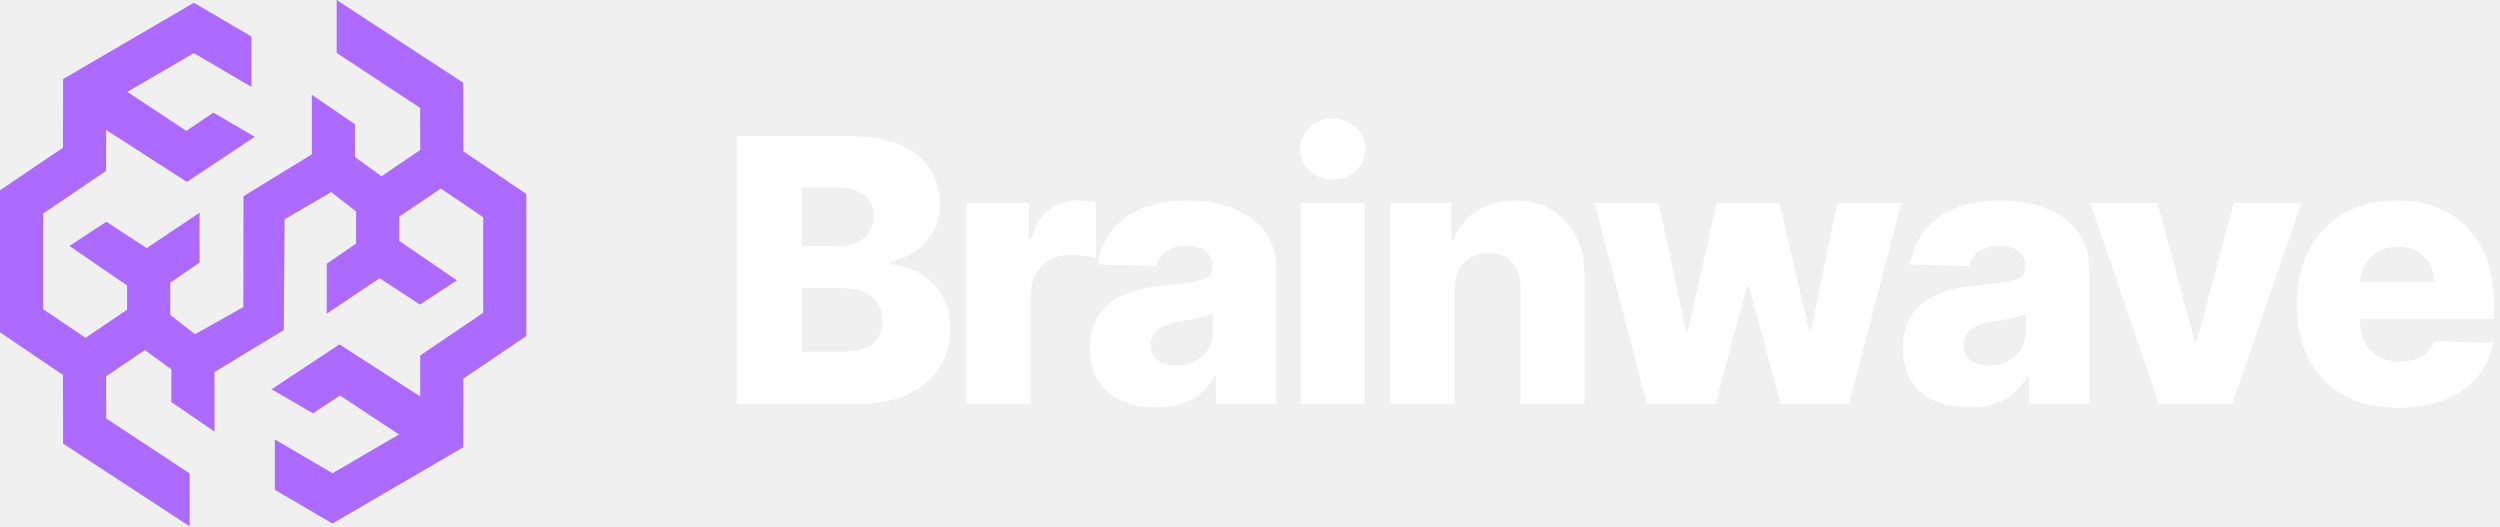
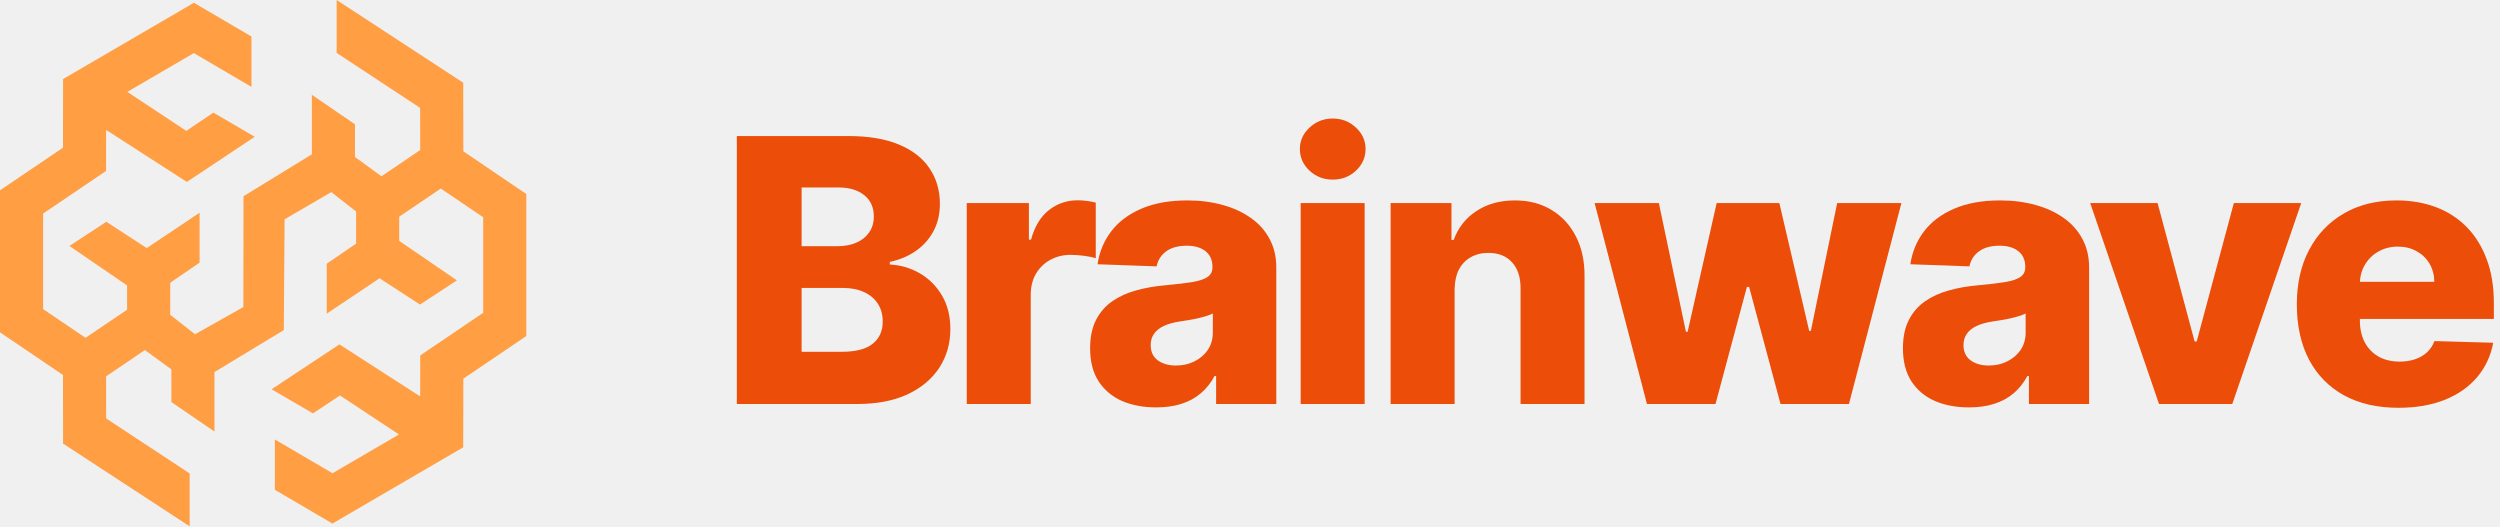
<svg xmlns="http://www.w3.org/2000/svg" width="190" height="40" viewBox="0 0 190 40">
  <g fill="none" fill-rule="evenodd">
-     <path fill="#FFF" fill-rule="nonzero" d="M56 30.704 56 10.34 64.492 10.34C66.016 10.34 67.292 10.556 68.32 10.986 69.354 11.417 70.129 12.021 70.646 12.796 71.17 13.572 71.432 14.47 71.432 15.491 71.432 16.266 71.269 16.959 70.945 17.569 70.62 18.172 70.172 18.673 69.602 19.07 69.032 19.468 68.373 19.746 67.624 19.905L67.624 20.104C68.445 20.144 69.204 20.366 69.901 20.771 70.603 21.175 71.167 21.738 71.591 22.461 72.015 23.177 72.227 24.025 72.227 25.006 72.227 26.1 71.949 27.078 71.392 27.94 70.835 28.795 70.03 29.471 68.976 29.968 67.922 30.459 66.642 30.704 65.138 30.704L56 30.704ZM60.922 26.736 63.965 26.736C65.032 26.736 65.817 26.534 66.321 26.13 66.831 25.726 67.087 25.162 67.087 24.44 67.087 23.916 66.964 23.465 66.719 23.087 66.474 22.703 66.126 22.408 65.675 22.202 65.224 21.99 64.684 21.884 64.054 21.884L60.922 21.884 60.922 26.736ZM60.922 18.712 63.646 18.712C64.183 18.712 64.66 18.623 65.078 18.444 65.496 18.265 65.82 18.006 66.053 17.668 66.291 17.33 66.41 16.923 66.41 16.445 66.41 15.762 66.169 15.226 65.685 14.835 65.201 14.443 64.548 14.248 63.726 14.248L60.922 14.248 60.922 18.712ZM73.474 30.704 73.474 15.431 78.197 15.431 78.197 18.215 78.356 18.215C78.634 17.208 79.088 16.459 79.718 15.968 80.348 15.471 81.08 15.222 81.915 15.222 82.141 15.222 82.373 15.239 82.612 15.272 82.85 15.299 83.072 15.342 83.278 15.401L83.278 19.627C83.046 19.548 82.741 19.485 82.363 19.438 81.992 19.392 81.66 19.369 81.369 19.369 80.792 19.369 80.272 19.498 79.808 19.756 79.35 20.008 78.989 20.363 78.724 20.82 78.465 21.271 78.336 21.801 78.336 22.411L78.336 30.704 73.474 30.704ZM87.87 30.962C86.896 30.962 86.031 30.8 85.275 30.475 84.526 30.144 83.933 29.646 83.495 28.984 83.064 28.314 82.849 27.476 82.849 26.468 82.849 25.62 82.998 24.904 83.296 24.32 83.594 23.737 84.005 23.263 84.529 22.898 85.053 22.534 85.656 22.259 86.339 22.073 87.022 21.881 87.751 21.752 88.526 21.685 89.395 21.606 90.094 21.523 90.624 21.437 91.155 21.344 91.539 21.215 91.778 21.049 92.023 20.877 92.146 20.635 92.146 20.323L92.146 20.273C92.146 19.763 91.97 19.369 91.619 19.09 91.267 18.812 90.793 18.673 90.197 18.673 89.554 18.673 89.037 18.812 88.646 19.09 88.255 19.369 88.006 19.753 87.9 20.244L83.415 20.084C83.548 19.157 83.889 18.328 84.44 17.599 84.996 16.863 85.759 16.286 86.727 15.869 87.701 15.444 88.871 15.232 90.237 15.232 91.211 15.232 92.109 15.348 92.931 15.58 93.753 15.806 94.469 16.137 95.079 16.575 95.689 17.005 96.159 17.536 96.491 18.166 96.829 18.795 96.998 19.514 96.998 20.323L96.998 30.704 92.424 30.704 92.424 28.576 92.305 28.576C92.033 29.093 91.685 29.53 91.261 29.889 90.843 30.247 90.349 30.515 89.779 30.694 89.216 30.873 88.579 30.962 87.87 30.962ZM89.371 27.78C89.895 27.78 90.366 27.674 90.783 27.462 91.208 27.25 91.546 26.959 91.798 26.587 92.049 26.209 92.175 25.772 92.175 25.275L92.175 23.823C92.036 23.896 91.867 23.962 91.668 24.022 91.476 24.082 91.264 24.138 91.032 24.191 90.8 24.244 90.561 24.291 90.316 24.33 90.071 24.37 89.835 24.407 89.61 24.44 89.153 24.512 88.762 24.625 88.437 24.778 88.119 24.93 87.873 25.129 87.701 25.374 87.535 25.613 87.453 25.898 87.453 26.229 87.453 26.733 87.632 27.118 87.989 27.383 88.354 27.648 88.815 27.78 89.371 27.78ZM98.851 30.704 98.851 15.431 103.713 15.431 103.713 30.704 98.851 30.704ZM101.287 13.651C100.604 13.651 100.018 13.426 99.527 12.975 99.037 12.518 98.791 11.968 98.791 11.325 98.791 10.688 99.037 10.145 99.527 9.694 100.018 9.236 100.604 9.008 101.287 9.008 101.976 9.008 102.563 9.236 103.047 9.694 103.537 10.145 103.783 10.688 103.783 11.325 103.783 11.968 103.537 12.518 103.047 12.975 102.563 13.426 101.976 13.651 101.287 13.651ZM110.55 21.994 110.55 30.704 105.688 30.704 105.688 15.431 110.312 15.431 110.312 18.235 110.481 18.235C110.819 17.3 111.395 16.568 112.211 16.038 113.026 15.501 113.997 15.232 115.124 15.232 116.198 15.232 117.129 15.474 117.918 15.958 118.714 16.435 119.33 17.105 119.768 17.967 120.212 18.822 120.43 19.823 120.424 20.97L120.424 30.704 115.562 30.704 115.562 21.924C115.568 21.076 115.353 20.413 114.915 19.935 114.484 19.458 113.884 19.22 113.116 19.22 112.605 19.22 112.154 19.332 111.763 19.558 111.379 19.776 111.08 20.091 110.868 20.502 110.663 20.913 110.557 21.41 110.55 21.994Z" />
-     <polygon fill="#FFF" fill-rule="nonzero" points="125.168 30.704 121.19 15.431 126.073 15.431 128.131 25.215 128.26 25.215 130.467 15.431 135.23 15.431 137.497 25.146 137.627 25.146 139.625 15.431 144.507 15.431 140.52 30.704 135.32 30.704 132.933 21.805 132.764 21.805 130.378 30.704" />
-     <path fill="#FFF" fill-rule="nonzero" d="M149.644,30.962 C148.67,30.962 147.805,30.8 147.049,30.475 C146.3,30.144 145.706,29.646 145.269,28.984 C144.838,28.314 144.623,27.476 144.623,26.468 C144.623,25.62 144.772,24.904 145.07,24.32 C145.368,23.737 145.779,23.263 146.303,22.898 C146.827,22.534 147.43,22.259 148.113,22.073 C148.796,21.881 149.525,21.752 150.3,21.685 C151.169,21.606 151.868,21.523 152.398,21.437 C152.929,21.344 153.313,21.215 153.552,21.049 C153.797,20.877 153.92,20.635 153.92,20.323 L153.92,20.273 C153.92,19.763 153.744,19.369 153.393,19.09 C153.041,18.812 152.567,18.673 151.971,18.673 C151.328,18.673 150.811,18.812 150.42,19.09 C150.028,19.369 149.78,19.753 149.674,20.244 L145.189,20.084 C145.322,19.157 145.663,18.328 146.214,17.599 C146.77,16.863 147.533,16.286 148.501,15.869 C149.475,15.444 150.645,15.232 152.01,15.232 C152.985,15.232 153.883,15.348 154.705,15.58 C155.527,15.806 156.243,16.137 156.853,16.575 C157.463,17.005 157.933,17.536 158.265,18.166 C158.603,18.795 158.772,19.514 158.772,20.323 L158.772,30.704 L154.198,30.704 L154.198,28.576 L154.079,28.576 C153.807,29.093 153.459,29.53 153.035,29.889 C152.617,30.247 152.123,30.515 151.553,30.694 C150.99,30.873 150.353,30.962 149.644,30.962 Z M151.145,27.78 C151.669,27.78 152.14,27.674 152.557,27.462 C152.982,27.25 153.32,26.959 153.572,26.587 C153.823,26.209 153.949,25.772 153.949,25.275 L153.949,23.823 C153.81,23.896 153.641,23.962 153.442,24.022 C153.25,24.082 153.038,24.138 152.806,24.191 C152.574,24.244 152.335,24.291 152.09,24.33 C151.845,24.37 151.609,24.407 151.384,24.44 C150.927,24.512 150.536,24.625 150.211,24.778 C149.893,24.93 149.647,25.129 149.475,25.374 C149.309,25.613 149.226,25.898 149.226,26.229 C149.226,26.733 149.405,27.118 149.763,27.383 C150.128,27.648 150.589,27.78 151.145,27.78 Z" />
-     <polygon fill="#FFF" fill-rule="nonzero" points="174.893 15.431 169.653 30.704 164.085 30.704 158.855 15.431 163.976 15.431 166.79 25.951 166.949 25.951 169.773 15.431" />
-     <path fill="#FFF" fill-rule="nonzero" d="M182.285,30.992 C180.687,30.992 179.308,30.677 178.148,30.048 C176.995,29.411 176.107,28.506 175.484,27.333 C174.867,26.153 174.559,24.751 174.559,23.127 C174.559,21.549 174.87,20.171 175.493,18.991 C176.117,17.804 176.995,16.883 178.128,16.227 C179.262,15.564 180.598,15.232 182.136,15.232 C183.223,15.232 184.217,15.401 185.118,15.739 C186.02,16.077 186.799,16.578 187.455,17.241 C188.111,17.904 188.622,18.722 188.986,19.697 C189.351,20.665 189.533,21.775 189.533,23.028 L189.533,24.241 L176.259,24.241 L176.259,21.417 L185.009,21.417 C185.002,20.9 184.88,20.439 184.641,20.035 C184.403,19.63 184.074,19.316 183.657,19.09 C183.246,18.858 182.772,18.742 182.235,18.742 C181.691,18.742 181.204,18.865 180.773,19.11 C180.342,19.349 180.001,19.677 179.749,20.095 C179.497,20.505 179.365,20.973 179.351,21.497 L179.351,24.37 C179.351,24.993 179.474,25.54 179.719,26.011 C179.965,26.475 180.313,26.836 180.763,27.095 C181.214,27.353 181.751,27.482 182.374,27.482 C182.805,27.482 183.196,27.423 183.547,27.303 C183.899,27.184 184.2,27.008 184.452,26.776 C184.704,26.544 184.893,26.259 185.019,25.921 L189.484,26.05 C189.298,27.051 188.89,27.923 188.261,28.666 C187.637,29.401 186.819,29.975 185.805,30.386 C184.79,30.79 183.617,30.992 182.285,30.992 Z" />
-     <polygon fill="#AC6AFF" fill-rule="nonzero" points="35.213 11.501 35.206 6.288 25.586 0 25.586 4.022 31.931 8.2 31.936 11.402 28.988 13.398 26.977 11.931 26.977 9.446 23.7 7.204 23.7 11.727 18.505 14.915 18.495 23.335 14.822 25.403 12.937 23.926 12.937 21.488 15.169 19.959 15.169 19.939 15.169 16.166 11.152 18.854 8.081 16.856 5.276 18.693 9.659 21.694 9.659 23.536 6.5 25.674 3.277 23.492 3.277 16.23 8.062 12.991 8.066 9.875 14.203 13.827 19.361 10.394 16.216 8.559 14.159 9.947 9.677 6.983 14.731 4.036 19.11 6.603 19.11 2.775 14.736 .211 4.794 6.008 4.787 11.223 0 14.465 0 25.257 4.787 28.499 4.794 33.714 14.414 40 14.414 35.981 8.069 31.803 8.064 28.601 11.012 26.605 13.023 28.072 13.023 30.557 16.3 32.798 16.3 28.275 21.569 25.088 21.628 16.667 25.178 14.599 27.063 16.076 27.063 18.514 24.831 20.043 24.831 20.063 24.831 23.837 28.848 21.148 31.919 23.146 34.724 21.309 30.34 18.306 30.34 16.466 33.5 14.329 36.723 16.511 36.723 23.772 31.939 27.012 31.934 30.127 25.797 26.173 20.639 29.584 23.784 31.416 25.841 30.055 30.323 33.019 25.269 35.966 20.89 33.399 20.89 37.225 25.264 39.789 35.206 33.995 35.213 28.779 40 25.537 40 14.743" />
+     <path fill="#ec4d09" fill-rule="nonzero" d="M56 30.704 56 10.34 64.492 10.34C66.016 10.34 67.292 10.556 68.32 10.986 69.354 11.417 70.129 12.021 70.646 12.796 71.17 13.572 71.432 14.47 71.432 15.491 71.432 16.266 71.269 16.959 70.945 17.569 70.62 18.172 70.172 18.673 69.602 19.07 69.032 19.468 68.373 19.746 67.624 19.905L67.624 20.104C68.445 20.144 69.204 20.366 69.901 20.771 70.603 21.175 71.167 21.738 71.591 22.461 72.015 23.177 72.227 24.025 72.227 25.006 72.227 26.1 71.949 27.078 71.392 27.94 70.835 28.795 70.03 29.471 68.976 29.968 67.922 30.459 66.642 30.704 65.138 30.704L56 30.704ZM60.922 26.736 63.965 26.736C65.032 26.736 65.817 26.534 66.321 26.13 66.831 25.726 67.087 25.162 67.087 24.44 67.087 23.916 66.964 23.465 66.719 23.087 66.474 22.703 66.126 22.408 65.675 22.202 65.224 21.99 64.684 21.884 64.054 21.884L60.922 21.884 60.922 26.736ZM60.922 18.712 63.646 18.712C64.183 18.712 64.66 18.623 65.078 18.444 65.496 18.265 65.82 18.006 66.053 17.668 66.291 17.33 66.41 16.923 66.41 16.445 66.41 15.762 66.169 15.226 65.685 14.835 65.201 14.443 64.548 14.248 63.726 14.248L60.922 14.248 60.922 18.712ZM73.474 30.704 73.474 15.431 78.197 15.431 78.197 18.215 78.356 18.215C78.634 17.208 79.088 16.459 79.718 15.968 80.348 15.471 81.08 15.222 81.915 15.222 82.141 15.222 82.373 15.239 82.612 15.272 82.85 15.299 83.072 15.342 83.278 15.401L83.278 19.627C83.046 19.548 82.741 19.485 82.363 19.438 81.992 19.392 81.66 19.369 81.369 19.369 80.792 19.369 80.272 19.498 79.808 19.756 79.35 20.008 78.989 20.363 78.724 20.82 78.465 21.271 78.336 21.801 78.336 22.411L78.336 30.704 73.474 30.704ZM87.87 30.962C86.896 30.962 86.031 30.8 85.275 30.475 84.526 30.144 83.933 29.646 83.495 28.984 83.064 28.314 82.849 27.476 82.849 26.468 82.849 25.62 82.998 24.904 83.296 24.32 83.594 23.737 84.005 23.263 84.529 22.898 85.053 22.534 85.656 22.259 86.339 22.073 87.022 21.881 87.751 21.752 88.526 21.685 89.395 21.606 90.094 21.523 90.624 21.437 91.155 21.344 91.539 21.215 91.778 21.049 92.023 20.877 92.146 20.635 92.146 20.323L92.146 20.273C92.146 19.763 91.97 19.369 91.619 19.09 91.267 18.812 90.793 18.673 90.197 18.673 89.554 18.673 89.037 18.812 88.646 19.09 88.255 19.369 88.006 19.753 87.9 20.244L83.415 20.084C83.548 19.157 83.889 18.328 84.44 17.599 84.996 16.863 85.759 16.286 86.727 15.869 87.701 15.444 88.871 15.232 90.237 15.232 91.211 15.232 92.109 15.348 92.931 15.58 93.753 15.806 94.469 16.137 95.079 16.575 95.689 17.005 96.159 17.536 96.491 18.166 96.829 18.795 96.998 19.514 96.998 20.323L96.998 30.704 92.424 30.704 92.424 28.576 92.305 28.576C92.033 29.093 91.685 29.53 91.261 29.889 90.843 30.247 90.349 30.515 89.779 30.694 89.216 30.873 88.579 30.962 87.87 30.962ZM89.371 27.78C89.895 27.78 90.366 27.674 90.783 27.462 91.208 27.25 91.546 26.959 91.798 26.587 92.049 26.209 92.175 25.772 92.175 25.275L92.175 23.823C92.036 23.896 91.867 23.962 91.668 24.022 91.476 24.082 91.264 24.138 91.032 24.191 90.8 24.244 90.561 24.291 90.316 24.33 90.071 24.37 89.835 24.407 89.61 24.44 89.153 24.512 88.762 24.625 88.437 24.778 88.119 24.93 87.873 25.129 87.701 25.374 87.535 25.613 87.453 25.898 87.453 26.229 87.453 26.733 87.632 27.118 87.989 27.383 88.354 27.648 88.815 27.78 89.371 27.78ZM98.851 30.704 98.851 15.431 103.713 15.431 103.713 30.704 98.851 30.704ZM101.287 13.651C100.604 13.651 100.018 13.426 99.527 12.975 99.037 12.518 98.791 11.968 98.791 11.325 98.791 10.688 99.037 10.145 99.527 9.694 100.018 9.236 100.604 9.008 101.287 9.008 101.976 9.008 102.563 9.236 103.047 9.694 103.537 10.145 103.783 10.688 103.783 11.325 103.783 11.968 103.537 12.518 103.047 12.975 102.563 13.426 101.976 13.651 101.287 13.651ZM110.55 21.994 110.55 30.704 105.688 30.704 105.688 15.431 110.312 15.431 110.312 18.235 110.481 18.235C110.819 17.3 111.395 16.568 112.211 16.038 113.026 15.501 113.997 15.232 115.124 15.232 116.198 15.232 117.129 15.474 117.918 15.958 118.714 16.435 119.33 17.105 119.768 17.967 120.212 18.822 120.43 19.823 120.424 20.97L120.424 30.704 115.562 30.704 115.562 21.924C115.568 21.076 115.353 20.413 114.915 19.935 114.484 19.458 113.884 19.22 113.116 19.22 112.605 19.22 112.154 19.332 111.763 19.558 111.379 19.776 111.08 20.091 110.868 20.502 110.663 20.913 110.557 21.41 110.55 21.994Z" />
+     <polygon fill="#ec4d09" fill-rule="nonzero" points="125.168 30.704 121.19 15.431 126.073 15.431 128.131 25.215 128.26 25.215 130.467 15.431 135.23 15.431 137.497 25.146 137.627 25.146 139.625 15.431 144.507 15.431 140.52 30.704 135.32 30.704 132.933 21.805 132.764 21.805 130.378 30.704" />
+     <path fill="#ec4d09" fill-rule="nonzero" d="M149.644,30.962 C148.67,30.962 147.805,30.8 147.049,30.475 C146.3,30.144 145.706,29.646 145.269,28.984 C144.838,28.314 144.623,27.476 144.623,26.468 C144.623,25.62 144.772,24.904 145.07,24.32 C145.368,23.737 145.779,23.263 146.303,22.898 C146.827,22.534 147.43,22.259 148.113,22.073 C148.796,21.881 149.525,21.752 150.3,21.685 C151.169,21.606 151.868,21.523 152.398,21.437 C152.929,21.344 153.313,21.215 153.552,21.049 C153.797,20.877 153.92,20.635 153.92,20.323 L153.92,20.273 C153.92,19.763 153.744,19.369 153.393,19.09 C153.041,18.812 152.567,18.673 151.971,18.673 C151.328,18.673 150.811,18.812 150.42,19.09 C150.028,19.369 149.78,19.753 149.674,20.244 L145.189,20.084 C145.322,19.157 145.663,18.328 146.214,17.599 C146.77,16.863 147.533,16.286 148.501,15.869 C149.475,15.444 150.645,15.232 152.01,15.232 C152.985,15.232 153.883,15.348 154.705,15.58 C155.527,15.806 156.243,16.137 156.853,16.575 C157.463,17.005 157.933,17.536 158.265,18.166 C158.603,18.795 158.772,19.514 158.772,20.323 L158.772,30.704 L154.198,30.704 L154.198,28.576 L154.079,28.576 C153.807,29.093 153.459,29.53 153.035,29.889 C152.617,30.247 152.123,30.515 151.553,30.694 C150.99,30.873 150.353,30.962 149.644,30.962 Z M151.145,27.78 C151.669,27.78 152.14,27.674 152.557,27.462 C152.982,27.25 153.32,26.959 153.572,26.587 C153.823,26.209 153.949,25.772 153.949,25.275 L153.949,23.823 C153.81,23.896 153.641,23.962 153.442,24.022 C153.25,24.082 153.038,24.138 152.806,24.191 C152.574,24.244 152.335,24.291 152.09,24.33 C151.845,24.37 151.609,24.407 151.384,24.44 C150.927,24.512 150.536,24.625 150.211,24.778 C149.893,24.93 149.647,25.129 149.475,25.374 C149.309,25.613 149.226,25.898 149.226,26.229 C149.226,26.733 149.405,27.118 149.763,27.383 C150.128,27.648 150.589,27.78 151.145,27.78 Z" />
+     <polygon fill="#ec4d09" fill-rule="nonzero" points="174.893 15.431 169.653 30.704 164.085 30.704 158.855 15.431 163.976 15.431 166.79 25.951 166.949 25.951 169.773 15.431" />
+     <path fill="#ec4d09" fill-rule="nonzero" d="M182.285,30.992 C180.687,30.992 179.308,30.677 178.148,30.048 C176.995,29.411 176.107,28.506 175.484,27.333 C174.867,26.153 174.559,24.751 174.559,23.127 C174.559,21.549 174.87,20.171 175.493,18.991 C176.117,17.804 176.995,16.883 178.128,16.227 C179.262,15.564 180.598,15.232 182.136,15.232 C183.223,15.232 184.217,15.401 185.118,15.739 C186.02,16.077 186.799,16.578 187.455,17.241 C188.111,17.904 188.622,18.722 188.986,19.697 C189.351,20.665 189.533,21.775 189.533,23.028 L189.533,24.241 L176.259,24.241 L176.259,21.417 L185.009,21.417 C185.002,20.9 184.88,20.439 184.641,20.035 C184.403,19.63 184.074,19.316 183.657,19.09 C183.246,18.858 182.772,18.742 182.235,18.742 C181.691,18.742 181.204,18.865 180.773,19.11 C180.342,19.349 180.001,19.677 179.749,20.095 C179.497,20.505 179.365,20.973 179.351,21.497 L179.351,24.37 C179.351,24.993 179.474,25.54 179.719,26.011 C179.965,26.475 180.313,26.836 180.763,27.095 C181.214,27.353 181.751,27.482 182.374,27.482 C182.805,27.482 183.196,27.423 183.547,27.303 C183.899,27.184 184.2,27.008 184.452,26.776 C184.704,26.544 184.893,26.259 185.019,25.921 L189.484,26.05 C189.298,27.051 188.89,27.923 188.261,28.666 C187.637,29.401 186.819,29.975 185.805,30.386 C184.79,30.79 183.617,30.992 182.285,30.992 Z" />
+     <polygon fill="#ff9e43" fill-rule="nonzero" points="35.213 11.501 35.206 6.288 25.586 0 25.586 4.022 31.931 8.2 31.936 11.402 28.988 13.398 26.977 11.931 26.977 9.446 23.7 7.204 23.7 11.727 18.505 14.915 18.495 23.335 14.822 25.403 12.937 23.926 12.937 21.488 15.169 19.959 15.169 19.939 15.169 16.166 11.152 18.854 8.081 16.856 5.276 18.693 9.659 21.694 9.659 23.536 6.5 25.674 3.277 23.492 3.277 16.23 8.062 12.991 8.066 9.875 14.203 13.827 19.361 10.394 16.216 8.559 14.159 9.947 9.677 6.983 14.731 4.036 19.11 6.603 19.11 2.775 14.736 .211 4.794 6.008 4.787 11.223 0 14.465 0 25.257 4.787 28.499 4.794 33.714 14.414 40 14.414 35.981 8.069 31.803 8.064 28.601 11.012 26.605 13.023 28.072 13.023 30.557 16.3 32.798 16.3 28.275 21.569 25.088 21.628 16.667 25.178 14.599 27.063 16.076 27.063 18.514 24.831 20.043 24.831 20.063 24.831 23.837 28.848 21.148 31.919 23.146 34.724 21.309 30.34 18.306 30.34 16.466 33.5 14.329 36.723 16.511 36.723 23.772 31.939 27.012 31.934 30.127 25.797 26.173 20.639 29.584 23.784 31.416 25.841 30.055 30.323 33.019 25.269 35.966 20.89 33.399 20.89 37.225 25.264 39.789 35.206 33.995 35.213 28.779 40 25.537 40 14.743" />
  </g>
</svg>
